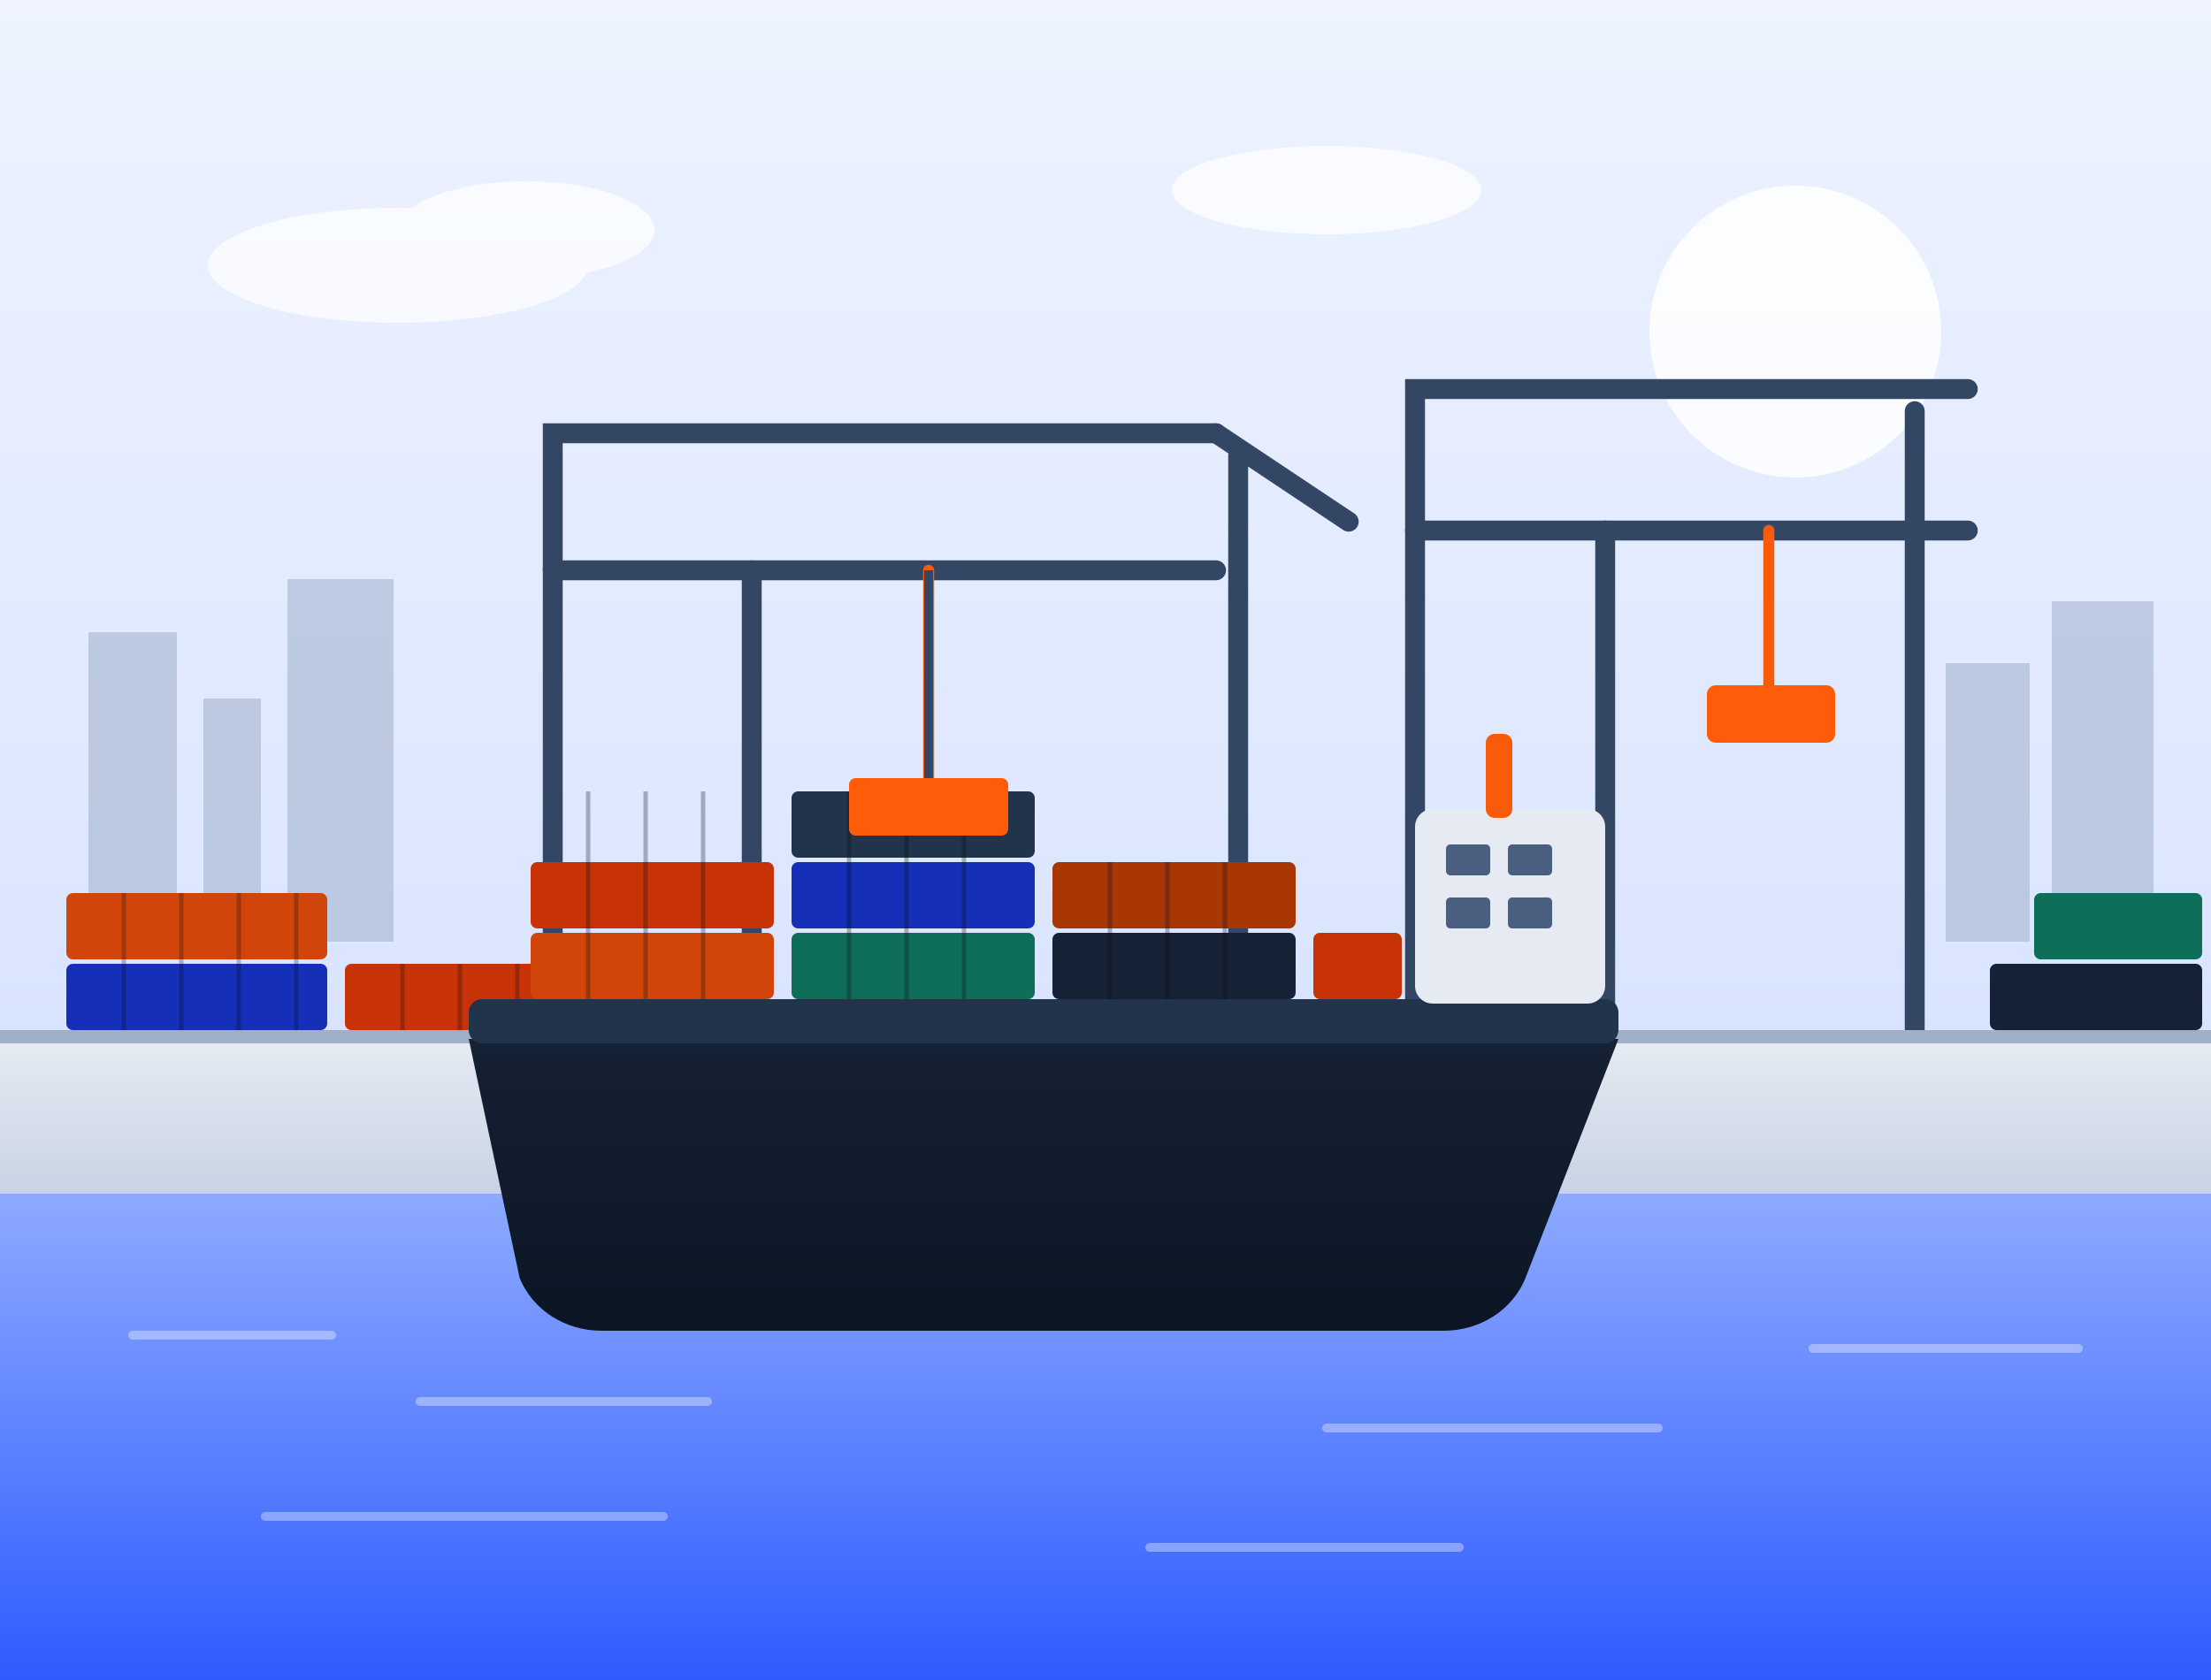
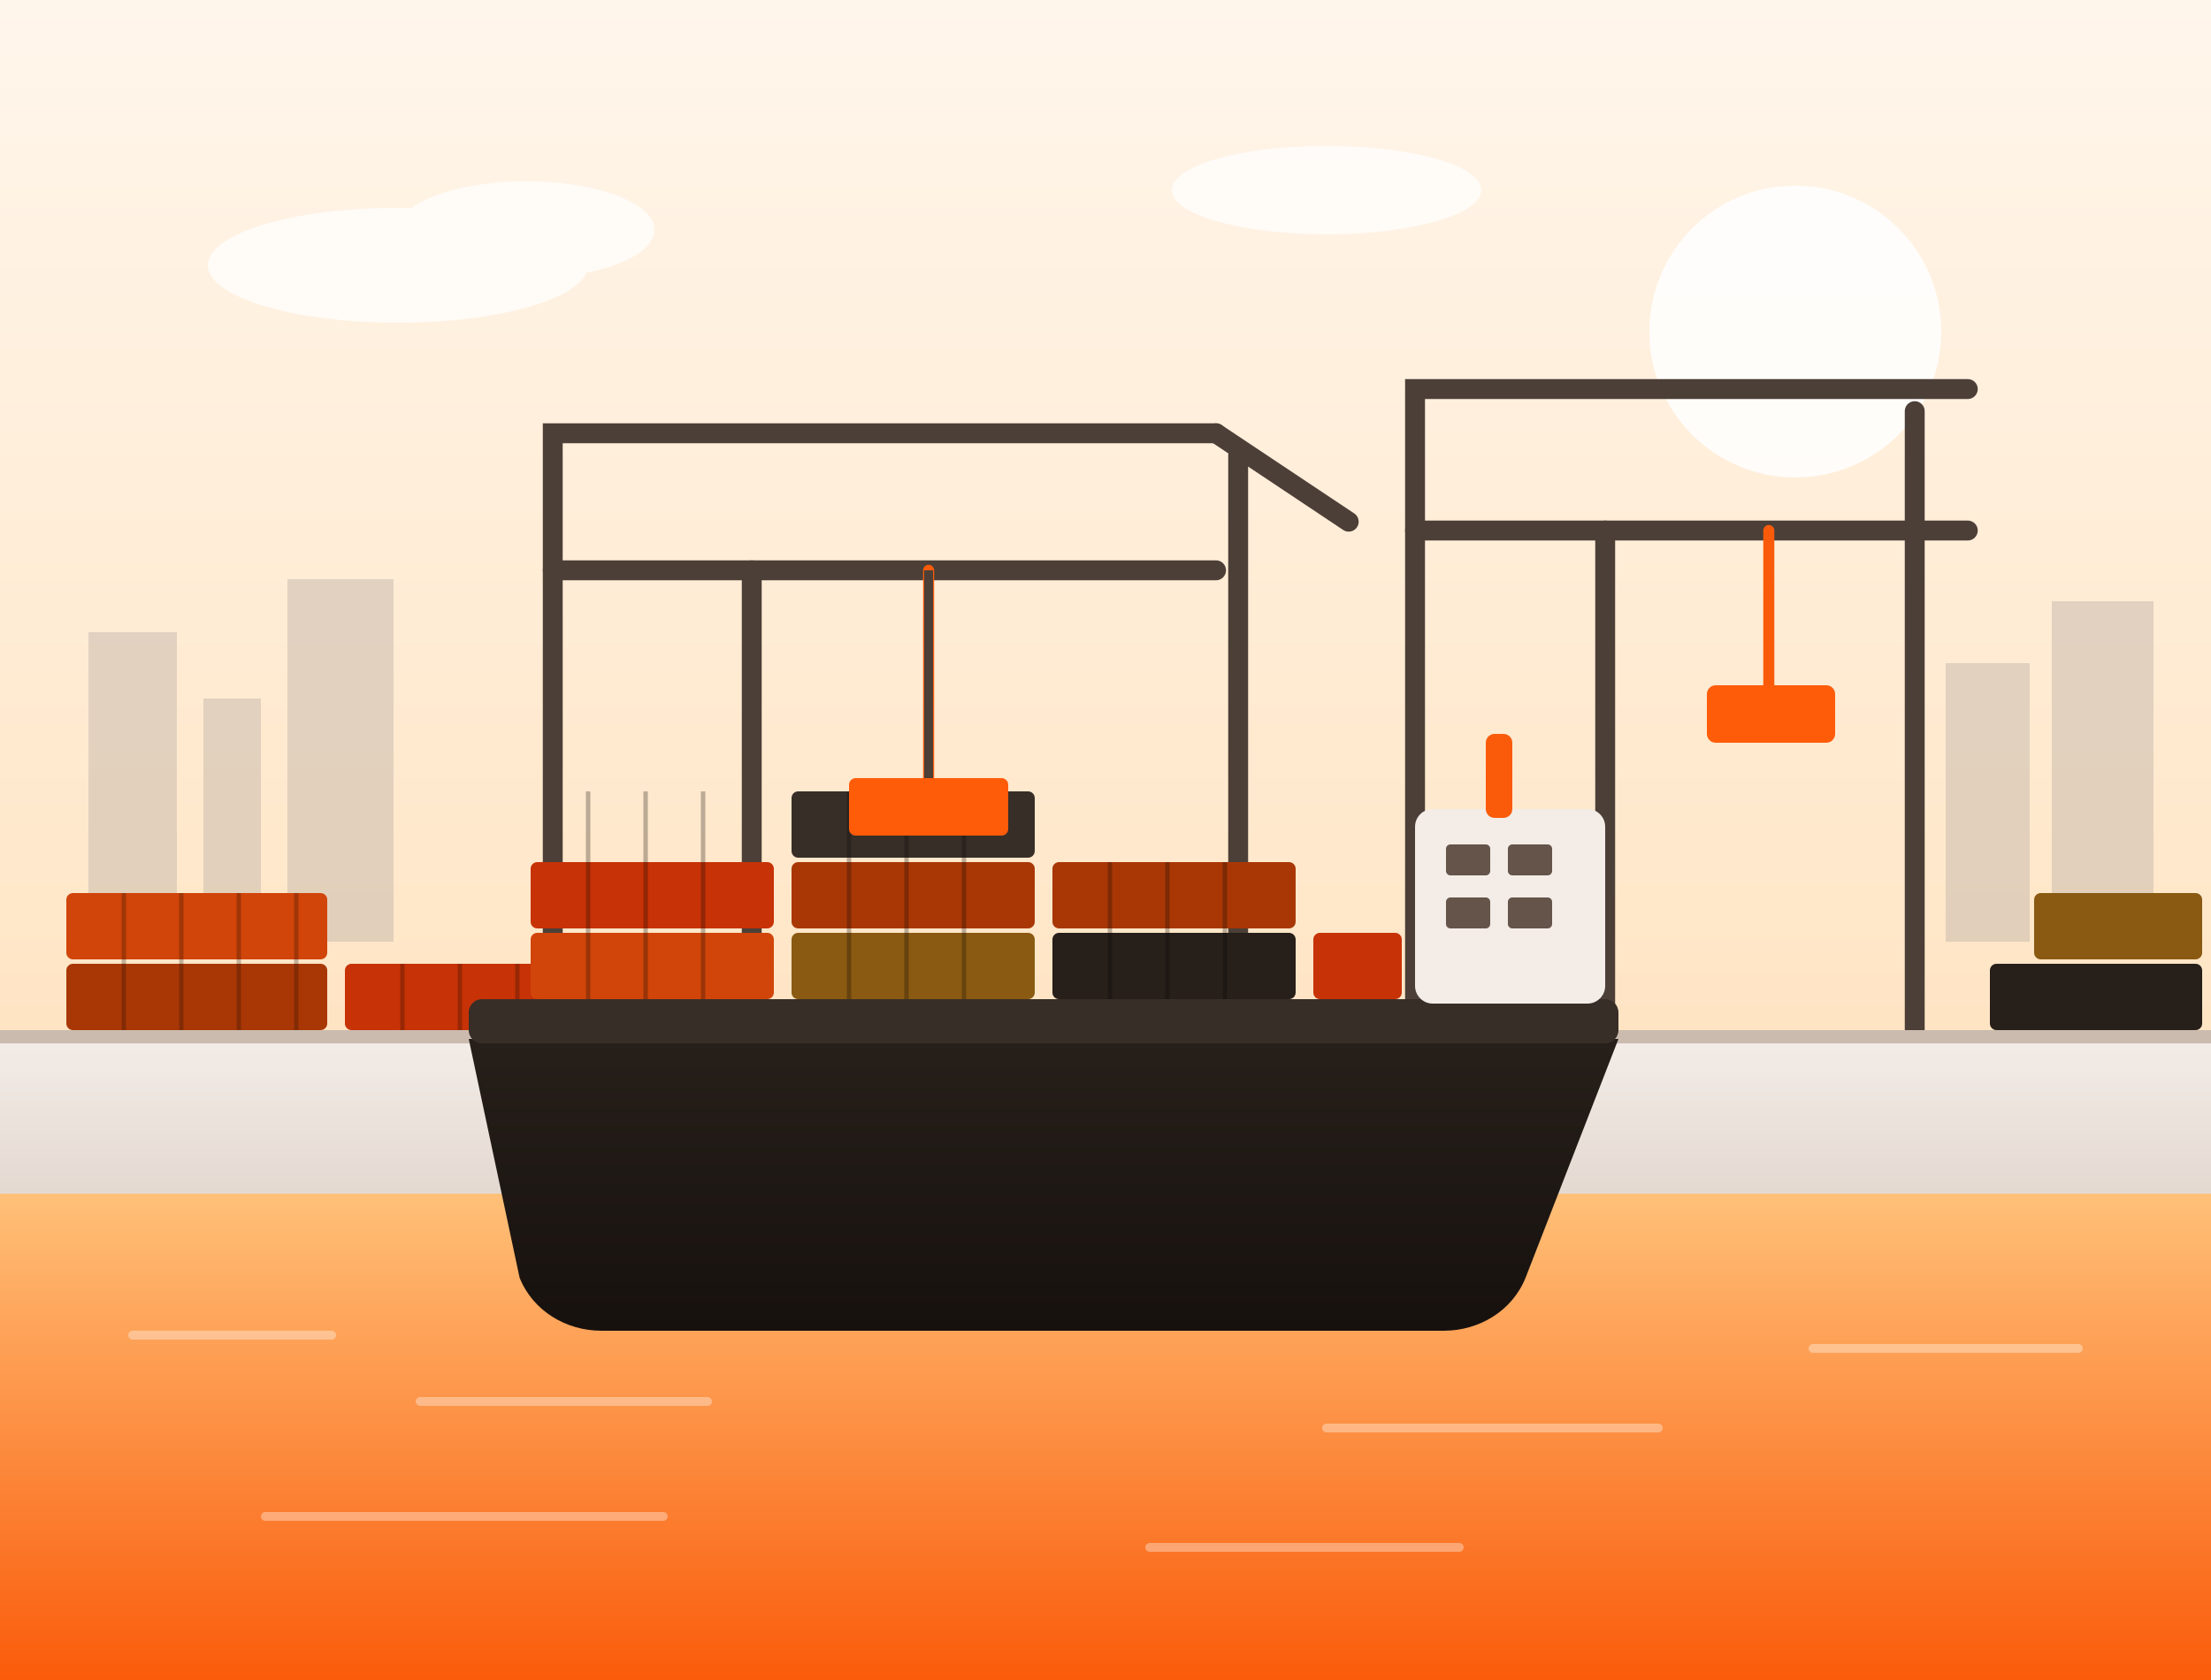
<svg xmlns="http://www.w3.org/2000/svg" viewBox="0 0 1000 760" width="1000" height="760" role="img" aria-label="Illustration of a container ship being loaded by gantry cranes at a FreightBridge port terminal">
  <defs>
    <linearGradient id="pSky" x1="0" y1="0" x2="0" y2="1">
-       <stop offset="0%" stop-color="#EEF3FF" />
-       <stop offset="55%" stop-color="#DCE6FF" />
-       <stop offset="100%" stop-color="#C3D2F7" />
+       <stop offset="0%" stop-color="#FFF6EC" />
+       <stop offset="55%" stop-color="#FFE7C9" />
+       <stop offset="100%" stop-color="#FFCF9E" />
    </linearGradient>
    <linearGradient id="pWater" x1="0" y1="0" x2="0" y2="1">
-       <stop offset="0%" stop-color="#8DAAFF" />
-       <stop offset="100%" stop-color="#2F5BFF" />
+       <stop offset="0%" stop-color="#FFC078" />
+       <stop offset="100%" stop-color="#FA5B0A" />
    </linearGradient>
    <linearGradient id="pHull" x1="0" y1="0" x2="0" y2="1">
-       <stop offset="0%" stop-color="#152134" />
-       <stop offset="100%" stop-color="#0B1524" />
+       <stop offset="0%" stop-color="#261F1A" />
+       <stop offset="100%" stop-color="#17110E" />
    </linearGradient>
    <linearGradient id="pQuay" x1="0" y1="0" x2="0" y2="1">
-       <stop offset="0%" stop-color="#E6EBF3" />
-       <stop offset="100%" stop-color="#C9D3E4" />
+       <stop offset="0%" stop-color="#F3ECE7" />
+       <stop offset="100%" stop-color="#E4D9D1" />
    </linearGradient>
  </defs>
  <rect width="1000" height="760" fill="url(#pSky)" />
  <circle cx="812" cy="150" r="66" fill="#FFFFFF" opacity="0.85" />
  <g fill="#FFFFFF" opacity="0.7">
    <ellipse cx="180" cy="120" rx="86" ry="26" />
    <ellipse cx="238" cy="104" rx="58" ry="22" />
    <ellipse cx="600" cy="86" rx="70" ry="20" />
  </g>
-   <g fill="#9FAFC9" opacity="0.55">
+   <g fill="#CBBBAF" opacity="0.55">
    <rect x="40" y="286" width="40" height="140" />
    <rect x="92" y="316" width="26" height="110" />
    <rect x="130" y="262" width="48" height="164" />
    <rect x="880" y="300" width="38" height="126" />
    <rect x="928" y="272" width="46" height="154" />
  </g>
-   <g stroke="#334765" stroke-width="9" fill="none" stroke-linecap="round">
+   <g stroke="#4C3F37" stroke-width="9" fill="none" stroke-linecap="round">
    <path d="M250 470V196h300" />
    <path d="M250 258h300" />
    <path d="M340 470V258" />
    <path d="M550 196l60 40" />
    <path d="M560 470V206" />
    <path d="M640 470V176h250" />
    <path d="M640 240h250" />
    <path d="M726 470V240" />
    <path d="M866 470V186" />
  </g>
  <g stroke="#FA5B0A" stroke-width="5" stroke-linecap="round">
    <path d="M420 258v96" />
    <path d="M800 240v72" />
  </g>
  <g fill="#FF5C0A">
    <rect x="392" y="352" width="58" height="26" rx="4" />
    <rect x="772" y="310" width="58" height="26" rx="4" />
  </g>
  <rect y="470" width="1000" height="70" fill="url(#pQuay)" />
-   <rect y="466" width="1000" height="6" fill="#9FAFC9" />
+   <rect y="466" width="1000" height="6" fill="#CBBBAF" />
  <g>
    <rect x="30" y="404" width="118" height="30" rx="3" fill="#D1450A" />
-     <rect x="30" y="436" width="118" height="30" rx="3" fill="#152FB8" />
+     <rect x="30" y="436" width="118" height="30" rx="3" fill="#A93706" />
    <rect x="156" y="436" width="118" height="30" rx="3" fill="#C73206" />
-     <rect x="920" y="404" width="76" height="30" rx="3" fill="#0F6E5A" />
-     <rect x="900" y="436" width="96" height="30" rx="3" fill="#152134" />
-     <g stroke="#050B15" stroke-opacity="0.25" stroke-width="2">
+     <rect x="920" y="404" width="76" height="30" rx="3" fill="#8A5A12" />
+     <rect x="900" y="436" width="96" height="30" rx="3" fill="#261F1A" />
+     <g stroke="#0C0806" stroke-opacity="0.25" stroke-width="2">
      <path d="M56 404v62M82 404v62M108 404v62M134 404v62" />
      <path d="M182 436v30M208 436v30M234 436v30M260 436v30" />
    </g>
  </g>
  <rect y="540" width="1000" height="220" fill="url(#pWater)" />
  <g stroke="#FFFFFF" stroke-opacity="0.35" stroke-width="4" stroke-linecap="round">
    <path d="M60 604h90M190 634h130M420 596h100M600 646h150M820 610h120M120 686h180M520 700h140" />
  </g>
  <g>
    <path d="M212 470h520l-42 108c-6 15-21 24-37 24H272c-16 0-31-9-37-24z" fill="url(#pHull)" />
-     <rect x="212" y="452" width="520" height="20" rx="6" fill="#22334C" />
-     <rect x="640" y="366" width="86" height="88" rx="8" fill="#E6EBF3" />
-     <g fill="#4A5F80">
+     <rect x="212" y="452" width="520" height="20" rx="6" fill="#382E28" />
+     <rect x="640" y="366" width="86" height="88" rx="8" fill="#F3ECE7" />
+     <g fill="#64544A">
      <rect x="654" y="382" width="20" height="14" rx="2" />
      <rect x="682" y="382" width="20" height="14" rx="2" />
      <rect x="654" y="406" width="20" height="14" rx="2" />
      <rect x="682" y="406" width="20" height="14" rx="2" />
    </g>
    <rect x="672" y="332" width="12" height="38" rx="4" fill="#FA5B0A" />
    <g>
      <rect x="240" y="422" width="110" height="30" rx="3" fill="#D1450A" />
      <rect x="240" y="390" width="110" height="30" rx="3" fill="#C73206" />
-       <rect x="358" y="422" width="110" height="30" rx="3" fill="#0F6E5A" />
-       <rect x="358" y="390" width="110" height="30" rx="3" fill="#152FB8" />
-       <rect x="358" y="358" width="110" height="30" rx="3" fill="#22334C" />
-       <rect x="476" y="422" width="110" height="30" rx="3" fill="#152134" />
+       <rect x="358" y="422" width="110" height="30" rx="3" fill="#8A5A12" />
+       <rect x="358" y="390" width="110" height="30" rx="3" fill="#A93706" />
+       <rect x="358" y="358" width="110" height="30" rx="3" fill="#382E28" />
+       <rect x="476" y="422" width="110" height="30" rx="3" fill="#261F1A" />
      <rect x="476" y="390" width="110" height="30" rx="3" fill="#A93706" />
      <rect x="594" y="422" width="40" height="30" rx="3" fill="#C73206" />
-       <g stroke="#050B15" stroke-opacity="0.28" stroke-width="2">
+       <g stroke="#0C0806" stroke-opacity="0.28" stroke-width="2">
        <path d="M266 358v94M292 358v94M318 358v94M384 358v94M410 358v94M436 358v94M502 390v62M528 390v62M554 390v62" />
      </g>
    </g>
  </g>
  <g>
-     <path d="M420 354v-96" stroke="#334765" stroke-width="4" />
+     <path d="M420 354v-96" stroke="#4C3F37" stroke-width="4" />
    <rect x="384" y="352" width="72" height="26" rx="3" fill="#FF5C0A" />
  </g>
</svg>
